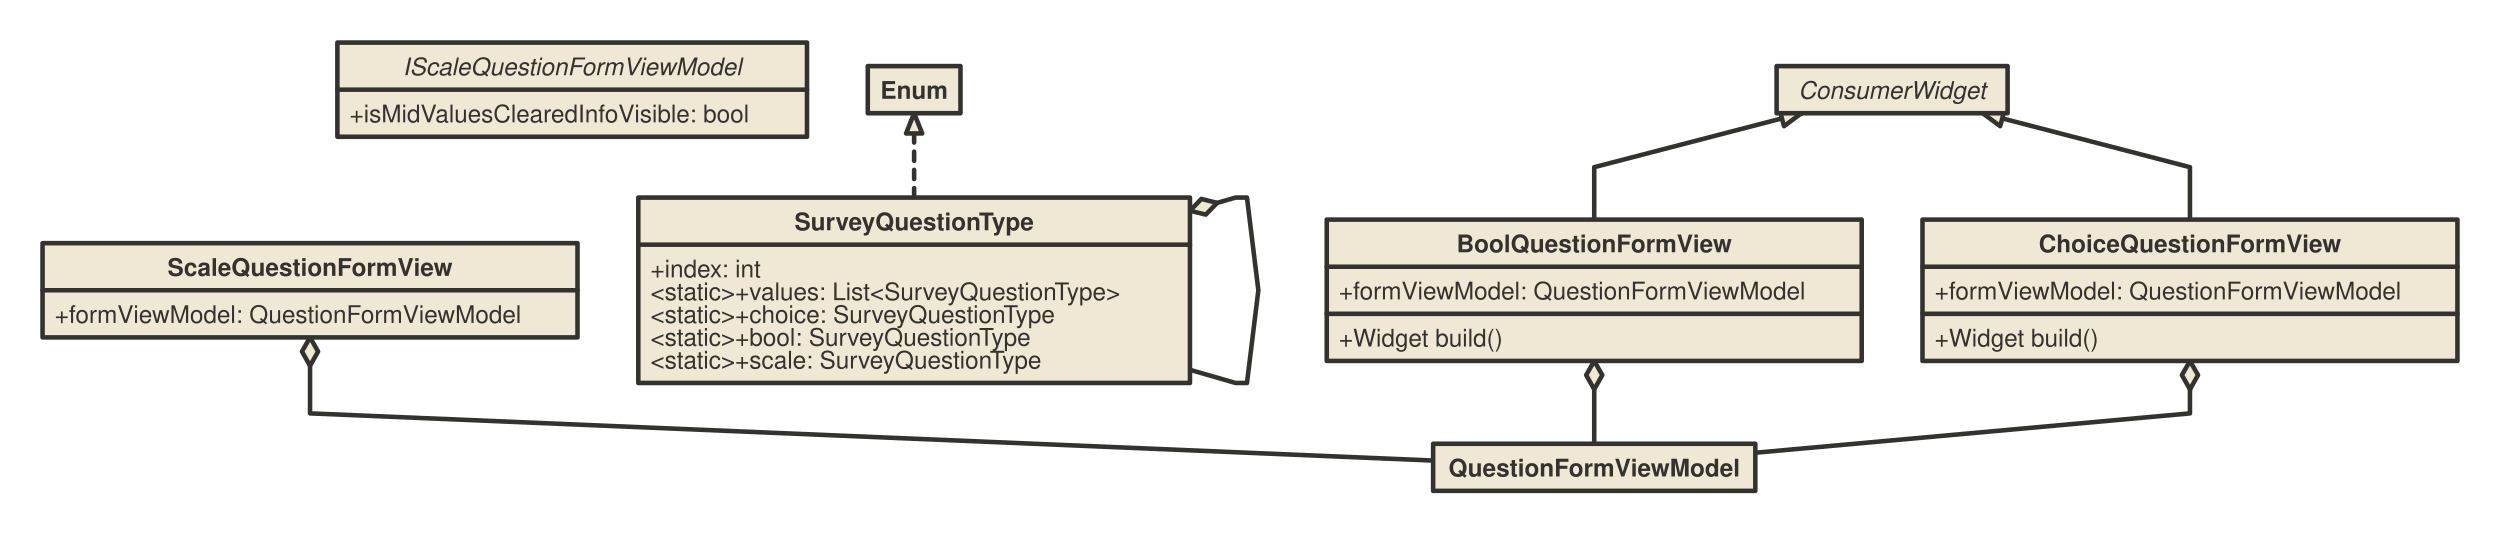
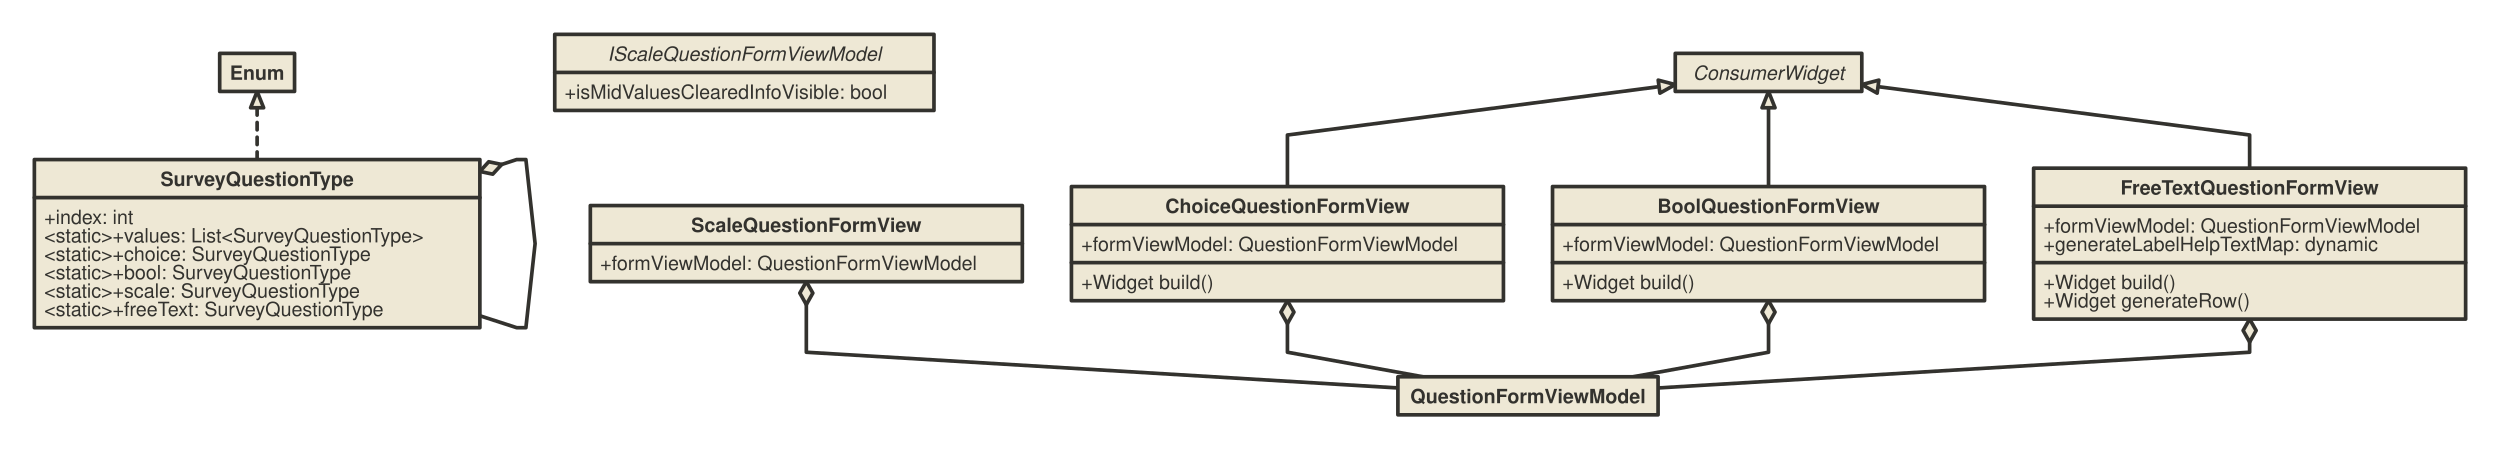
- <svg xmlns="http://www.w3.org/2000/svg" version="1.1" baseProfile="full" width="1645.0" height="351.0" viewbox="0 0 1645 351">
+ <svg xmlns="http://www.w3.org/2000/svg" version="1.1" baseProfile="full" width="2037.0" height="366.0" viewbox="0 0 2037 366">
  <g stroke-width="1.0" text-align="left" font="12pt Helvetica, Arial, sans-serif" font-size="12pt" font-family="Helvetica" font-weight="normal" font-style="normal">
    <g font-family="Helvetica" font-size="12pt" font-weight="bold" font-style="normal" stroke-width="3.0" stroke-linejoin="round" stroke-linecap="round" stroke="#33322E">
      <g stroke="transparent" fill="transparent">
-         <rect x="0.0" y="0.0" height="351.0" width="1645.0" stroke="none" />
+         <rect x="0.0" y="0.0" height="366.0" width="2037.0" stroke="none" />
      </g>
      <g transform="translate(8, 8)" fill="#33322E">
        <g transform="translate(20, 20)" fill="#eee8d5" font-family="Helvetica" font-size="12pt" font-weight="normal" font-style="normal">
-           <path d="M176.0 212.7 L176 244 L915 275.047 L915.0 275.0 " fill="none" />
+           <path d="M380.8 106.0 L393 102 L400.5 102 L400.5 102 L408 170.5 L408 170.5 L400.5 239 L400.5 239 L393 239 L393 239 L363 229.284 L363.0 229.3 " fill="none" />
          <g fill="#eee8d5">
-             <path d="M181.3 203.3 L176.0 212.7 L170.7 203.3 L176.0 194.0 Z" />
-           </g>
-           <path d="M772.9 105.5 L785 102 L792.5 102 L792.5 102 L800 163 L800 163 L792.5 224 L792.5 224 L785 224 L785 224 L755 215.348 L755.0 215.3 " fill="none" />
-           <g fill="#eee8d5">
-             <path d="M762.5 102.9 L772.9 105.5 L765.4 113.2 L755.0 110.7 Z" />
+             <path d="M370.2 103.8 L380.8 106.0 L373.5 113.9 L363.0 111.7 Z" />
          </g>
          <g stroke-dasharray="6 6">
-             <path d="M573.5 59.8 L573.5 82 L573.5 102 L573.5 102.0 " fill="none" />
+             <path d="M181.5 59.8 L181.5 82 L181.5 102 L181.5 102.0 " fill="none" />
          </g>
-           <path d="M578.8 59.8 L573.5 59.8 L568.2 59.8 L573.5 46.5 Z" />
-           <path d="M1021.0 228.2 L1021 244 L1021 264 L1021.0 264.0 " fill="none" />
+           <path d="M186.8 59.8 L181.5 59.8 L176.2 59.8 L181.5 46.5 Z" />
+           <path d="M629.0 220.2 L629 259 L1111 288.1 L1111.0 288.1 " fill="none" />
          <g fill="#eee8d5">
-             <path d="M1026.3 218.8 L1021.0 228.2 L1015.7 218.8 L1021.0 209.5 Z" />
+             <path d="M634.3 210.8 L629.0 220.2 L623.7 210.8 L629.0 201.5 Z" />
          </g>
-           <path d="M1144.5 49.9 L1021 82 L1021 116.5 L1021.0 116.5 " fill="none" />
-           <path d="M1145.9 55.0 L1144.5 49.9 L1143.2 44.7 L1157.4 46.5 Z" />
-           <path d="M1413.0 228.2 L1413 244 L1127 269.901 L1127.0 269.9 " fill="none" />
+           <path d="M1021.0 235.7 L1021 259 L1131.423 279 L1131.4 279.0 " fill="none" />
          <g fill="#eee8d5">
-             <path d="M1418.3 218.8 L1413.0 228.2 L1407.7 218.8 L1413.0 209.5 Z" />
+             <path d="M1026.3 226.3 L1021.0 235.7 L1015.7 226.3 L1021.0 217.0 Z" />
          </g>
-           <path d="M1289.5 49.9 L1413 82 L1413 116.5 L1413.0 116.5 " fill="none" />
-           <path d="M1290.8 44.7 L1289.5 49.9 L1288.1 55.0 L1276.6 46.5 Z" />
+           <path d="M1323.8 42.6 L1021 82 L1021 124 L1021.0 124.0 " fill="none" />
+           <path d="M1324.5 47.9 L1323.8 42.6 L1323.1 37.3 L1337.0 40.9 Z" />
+           <path d="M1413.0 235.7 L1413 259 L1302.577 279 L1302.6 279.0 " fill="none" />
+           <g fill="#eee8d5">
+             <path d="M1418.3 226.3 L1413.0 235.7 L1407.7 226.3 L1413.0 217.0 Z" />
+           </g>
+           <path d="M1413.0 59.8 L1413 82 L1413 124 L1413.0 124.0 " fill="none" />
+           <path d="M1418.3 59.8 L1413.0 59.8 L1407.7 59.8 L1413.0 46.5 Z" />
+           <path d="M1805.0 250.7 L1805 259 L1323 288.1 L1323.0 288.1 " fill="none" />
+           <g fill="#eee8d5">
+             <path d="M1810.3 241.3 L1805.0 250.7 L1799.7 241.3 L1805.0 232.0 Z" />
+           </g>
+           <path d="M1502.2 42.6 L1805 82 L1805 109 L1805.0 109.0 " fill="none" />
+           <path d="M1502.9 37.3 L1502.2 42.6 L1501.5 47.9 L1489.0 40.9 Z" />
+           <g data-name="SurveyQuestionType">
+             <g fill="#eee8d5" stroke="#33322E" data-name="SurveyQuestionType">
+               <rect x="0.0" y="102.0" height="137.0" width="363.0" data-name="SurveyQuestionType" />
+               <path d="M0.0 133.0 L363.0 133.0" fill="none" data-name="SurveyQuestionType" />
+             </g>
+             <g transform="translate(0, 102)" font-family="Helvetica" font-size="12pt" font-weight="bold" font-style="normal" data-name="SurveyQuestionType">
+               <g transform="translate(8, 8)" fill="#33322E" text-align="center" data-name="SurveyQuestionType">
+                 <text x="173.5" y="13.5" stroke="none" text-anchor="middle" data-name="SurveyQuestionType">SurveyQuestionType</text>
+               </g>
+             </g>
+             <g transform="translate(0, 133)" font-family="Helvetica" font-size="12pt" font-weight="normal" font-style="normal" data-name="SurveyQuestionType">
+               <g transform="translate(8, 8)" fill="#33322E" text-align="left" data-name="SurveyQuestionType">
+                 <text x="0.0" y="13.5" stroke="none" data-name="SurveyQuestionType">+index: int</text>
+                 <text x="0.0" y="28.5" stroke="none" data-name="SurveyQuestionType">&lt;static&gt;+values: List&lt;SurveyQuestionType&gt;</text>
+                 <text x="0.0" y="43.5" stroke="none" data-name="SurveyQuestionType">&lt;static&gt;+choice: SurveyQuestionType</text>
+                 <text x="0.0" y="58.5" stroke="none" data-name="SurveyQuestionType">&lt;static&gt;+bool: SurveyQuestionType</text>
+                 <text x="0.0" y="73.5" stroke="none" data-name="SurveyQuestionType">&lt;static&gt;+scale: SurveyQuestionType</text>
+                 <text x="0.0" y="88.5" stroke="none" data-name="SurveyQuestionType">&lt;static&gt;+freeText: SurveyQuestionType</text>
+               </g>
+             </g>
+           </g>
+           <g data-name="Enum">
+             <g fill="#eee8d5" stroke="#33322E" data-name="Enum">
+               <rect x="151.0" y="15.5" height="31.0" width="61.0" data-name="Enum" />
+             </g>
+             <g transform="translate(151, 15.5)" font-family="Helvetica" font-size="12pt" font-weight="bold" font-style="normal" data-name="Enum">
+               <g transform="translate(8, 8)" fill="#33322E" text-align="center" data-name="Enum">
+                 <text x="22.5" y="13.5" stroke="none" text-anchor="middle" data-name="Enum">Enum</text>
+               </g>
+             </g>
+           </g>
          <g data-name="IScaleQuestionFormViewModel">
            <g fill="#eee8d5" stroke="#33322E" data-name="IScaleQuestionFormViewModel">
-               <rect x="194.0" y="0.0" height="62.0" width="309.0" data-name="IScaleQuestionFormViewModel" />
-               <path d="M194.0 31.0 L503.0 31.0" fill="none" data-name="IScaleQuestionFormViewModel" />
+               <rect x="424.0" y="0.0" height="62.0" width="309.0" data-name="IScaleQuestionFormViewModel" />
+               <path d="M424.0 31.0 L733.0 31.0" fill="none" data-name="IScaleQuestionFormViewModel" />
            </g>
-             <g transform="translate(194, 0)" font-family="Helvetica" font-size="12pt" font-weight="normal" font-style="italic" data-name="IScaleQuestionFormViewModel">
+             <g transform="translate(424, 0)" font-family="Helvetica" font-size="12pt" font-weight="normal" font-style="italic" data-name="IScaleQuestionFormViewModel">
              <g transform="translate(8, 8)" fill="#33322E" text-align="center" data-name="IScaleQuestionFormViewModel">
                <text x="146.5" y="13.5" stroke="none" text-anchor="middle" data-name="IScaleQuestionFormViewModel">IScaleQuestionFormViewModel</text>
              </g>
            </g>
-             <g transform="translate(194, 31)" font-family="Helvetica" font-size="12pt" font-weight="normal" font-style="normal" data-name="IScaleQuestionFormViewModel">
+             <g transform="translate(424, 31)" font-family="Helvetica" font-size="12pt" font-weight="normal" font-style="normal" data-name="IScaleQuestionFormViewModel">
              <g transform="translate(8, 8)" fill="#33322E" text-align="left" data-name="IScaleQuestionFormViewModel">
                <text x="0.0" y="13.5" stroke="none" data-name="IScaleQuestionFormViewModel">+isMidValuesClearedInfoVisible: bool</text>
              </g>
            </g>
          </g>
          <g data-name="ScaleQuestionFormView">
            <g fill="#eee8d5" stroke="#33322E" data-name="ScaleQuestionFormView">
-               <rect x="0.0" y="132.0" height="62.0" width="352.0" data-name="ScaleQuestionFormView" />
-               <path d="M0.0 163.0 L352.0 163.0" fill="none" data-name="ScaleQuestionFormView" />
+               <rect x="453.0" y="139.5" height="62.0" width="352.0" data-name="ScaleQuestionFormView" />
+               <path d="M453.0 170.5 L805.0 170.5" fill="none" data-name="ScaleQuestionFormView" />
            </g>
-             <g transform="translate(0, 132)" font-family="Helvetica" font-size="12pt" font-weight="bold" font-style="normal" data-name="ScaleQuestionFormView">
+             <g transform="translate(453, 139.5)" font-family="Helvetica" font-size="12pt" font-weight="bold" font-style="normal" data-name="ScaleQuestionFormView">
              <g transform="translate(8, 8)" fill="#33322E" text-align="center" data-name="ScaleQuestionFormView">
                <text x="168.0" y="13.5" stroke="none" text-anchor="middle" data-name="ScaleQuestionFormView">ScaleQuestionFormView</text>
              </g>
            </g>
-             <g transform="translate(0, 163)" font-family="Helvetica" font-size="12pt" font-weight="normal" font-style="normal" data-name="ScaleQuestionFormView">
+             <g transform="translate(453, 170.5)" font-family="Helvetica" font-size="12pt" font-weight="normal" font-style="normal" data-name="ScaleQuestionFormView">
              <g transform="translate(8, 8)" fill="#33322E" text-align="left" data-name="ScaleQuestionFormView">
                <text x="0.0" y="13.5" stroke="none" data-name="ScaleQuestionFormView">+formViewModel: QuestionFormViewModel</text>
              </g>
            </g>
          </g>
          <g data-name="QuestionFormViewModel">
            <g fill="#eee8d5" stroke="#33322E" data-name="QuestionFormViewModel">
-               <rect x="915.0" y="264.0" height="31.0" width="212.0" data-name="QuestionFormViewModel" />
+               <rect x="1111.0" y="279.0" height="31.0" width="212.0" data-name="QuestionFormViewModel" />
            </g>
-             <g transform="translate(915, 264)" font-family="Helvetica" font-size="12pt" font-weight="bold" font-style="normal" data-name="QuestionFormViewModel">
+             <g transform="translate(1111, 279)" font-family="Helvetica" font-size="12pt" font-weight="bold" font-style="normal" data-name="QuestionFormViewModel">
              <g transform="translate(8, 8)" fill="#33322E" text-align="center" data-name="QuestionFormViewModel">
                <text x="98.0" y="13.5" stroke="none" text-anchor="middle" data-name="QuestionFormViewModel">QuestionFormViewModel</text>
              </g>
            </g>
          </g>
-           <g data-name="SurveyQuestionType">
-             <g fill="#eee8d5" stroke="#33322E" data-name="SurveyQuestionType">
-               <rect x="392.0" y="102.0" height="122.0" width="363.0" data-name="SurveyQuestionType" />
-               <path d="M392.0 133.0 L755.0 133.0" fill="none" data-name="SurveyQuestionType" />
+           <g data-name="ChoiceQuestionFormView">
+             <g fill="#eee8d5" stroke="#33322E" data-name="ChoiceQuestionFormView">
+               <rect x="845.0" y="124.0" height="93.0" width="352.0" data-name="ChoiceQuestionFormView" />
+               <path d="M845.0 155.0 L1197.0 155.0" fill="none" data-name="ChoiceQuestionFormView" />
+               <path d="M845.0 186.0 L1197.0 186.0" fill="none" data-name="ChoiceQuestionFormView" />
            </g>
-             <g transform="translate(392, 102)" font-family="Helvetica" font-size="12pt" font-weight="bold" font-style="normal" data-name="SurveyQuestionType">
-               <g transform="translate(8, 8)" fill="#33322E" text-align="center" data-name="SurveyQuestionType">
-                 <text x="173.5" y="13.5" stroke="none" text-anchor="middle" data-name="SurveyQuestionType">SurveyQuestionType</text>
+             <g transform="translate(845, 124)" font-family="Helvetica" font-size="12pt" font-weight="bold" font-style="normal" data-name="ChoiceQuestionFormView">
+               <g transform="translate(8, 8)" fill="#33322E" text-align="center" data-name="ChoiceQuestionFormView">
+                 <text x="168.0" y="13.5" stroke="none" text-anchor="middle" data-name="ChoiceQuestionFormView">ChoiceQuestionFormView</text>
              </g>
            </g>
-             <g transform="translate(392, 133)" font-family="Helvetica" font-size="12pt" font-weight="normal" font-style="normal" data-name="SurveyQuestionType">
-               <g transform="translate(8, 8)" fill="#33322E" text-align="left" data-name="SurveyQuestionType">
-                 <text x="0.0" y="13.5" stroke="none" data-name="SurveyQuestionType">+index: int</text>
-                 <text x="0.0" y="28.5" stroke="none" data-name="SurveyQuestionType">&lt;static&gt;+values: List&lt;SurveyQuestionType&gt;</text>
-                 <text x="0.0" y="43.5" stroke="none" data-name="SurveyQuestionType">&lt;static&gt;+choice: SurveyQuestionType</text>
-                 <text x="0.0" y="58.5" stroke="none" data-name="SurveyQuestionType">&lt;static&gt;+bool: SurveyQuestionType</text>
-                 <text x="0.0" y="73.5" stroke="none" data-name="SurveyQuestionType">&lt;static&gt;+scale: SurveyQuestionType</text>
+             <g transform="translate(845, 155)" font-family="Helvetica" font-size="12pt" font-weight="normal" font-style="normal" data-name="ChoiceQuestionFormView">
+               <g transform="translate(8, 8)" fill="#33322E" text-align="left" data-name="ChoiceQuestionFormView">
+                 <text x="0.0" y="13.5" stroke="none" data-name="ChoiceQuestionFormView">+formViewModel: QuestionFormViewModel</text>
+               </g>
+             </g>
+             <g transform="translate(845, 186)" font-family="Helvetica" font-size="12pt" font-weight="normal" font-style="normal" data-name="ChoiceQuestionFormView">
+               <g transform="translate(8, 8)" fill="#33322E" text-align="left" data-name="ChoiceQuestionFormView">
+                 <text x="0.0" y="13.5" stroke="none" data-name="ChoiceQuestionFormView">+Widget build()</text>
              </g>
            </g>
          </g>
-           <g data-name="Enum">
-             <g fill="#eee8d5" stroke="#33322E" data-name="Enum">
-               <rect x="543.0" y="15.5" height="31.0" width="61.0" data-name="Enum" />
+           <g data-name="ConsumerWidget">
+             <g fill="#eee8d5" stroke="#33322E" data-name="ConsumerWidget">
+               <rect x="1337.0" y="15.5" height="31.0" width="152.0" data-name="ConsumerWidget" />
            </g>
-             <g transform="translate(543, 15.5)" font-family="Helvetica" font-size="12pt" font-weight="bold" font-style="normal" data-name="Enum">
-               <g transform="translate(8, 8)" fill="#33322E" text-align="center" data-name="Enum">
-                 <text x="22.5" y="13.5" stroke="none" text-anchor="middle" data-name="Enum">Enum</text>
+             <g transform="translate(1337, 15.5)" font-family="Helvetica" font-size="12pt" font-weight="normal" font-style="italic" data-name="ConsumerWidget">
+               <g transform="translate(8, 8)" fill="#33322E" text-align="center" data-name="ConsumerWidget">
+                 <text x="68.0" y="13.5" stroke="none" text-anchor="middle" data-name="ConsumerWidget">ConsumerWidget</text>
              </g>
            </g>
          </g>
          <g data-name="BoolQuestionFormView">
            <g fill="#eee8d5" stroke="#33322E" data-name="BoolQuestionFormView">
-               <rect x="845.0" y="116.5" height="93.0" width="352.0" data-name="BoolQuestionFormView" />
-               <path d="M845.0 147.5 L1197.0 147.5" fill="none" data-name="BoolQuestionFormView" />
-               <path d="M845.0 178.5 L1197.0 178.5" fill="none" data-name="BoolQuestionFormView" />
+               <rect x="1237.0" y="124.0" height="93.0" width="352.0" data-name="BoolQuestionFormView" />
+               <path d="M1237.0 155.0 L1589.0 155.0" fill="none" data-name="BoolQuestionFormView" />
+               <path d="M1237.0 186.0 L1589.0 186.0" fill="none" data-name="BoolQuestionFormView" />
            </g>
-             <g transform="translate(845, 116.5)" font-family="Helvetica" font-size="12pt" font-weight="bold" font-style="normal" data-name="BoolQuestionFormView">
+             <g transform="translate(1237, 124)" font-family="Helvetica" font-size="12pt" font-weight="bold" font-style="normal" data-name="BoolQuestionFormView">
              <g transform="translate(8, 8)" fill="#33322E" text-align="center" data-name="BoolQuestionFormView">
                <text x="168.0" y="13.5" stroke="none" text-anchor="middle" data-name="BoolQuestionFormView">BoolQuestionFormView</text>
              </g>
            </g>
-             <g transform="translate(845, 147.5)" font-family="Helvetica" font-size="12pt" font-weight="normal" font-style="normal" data-name="BoolQuestionFormView">
+             <g transform="translate(1237, 155)" font-family="Helvetica" font-size="12pt" font-weight="normal" font-style="normal" data-name="BoolQuestionFormView">
              <g transform="translate(8, 8)" fill="#33322E" text-align="left" data-name="BoolQuestionFormView">
                <text x="0.0" y="13.5" stroke="none" data-name="BoolQuestionFormView">+formViewModel: QuestionFormViewModel</text>
              </g>
            </g>
-             <g transform="translate(845, 178.5)" font-family="Helvetica" font-size="12pt" font-weight="normal" font-style="normal" data-name="BoolQuestionFormView">
+             <g transform="translate(1237, 186)" font-family="Helvetica" font-size="12pt" font-weight="normal" font-style="normal" data-name="BoolQuestionFormView">
              <g transform="translate(8, 8)" fill="#33322E" text-align="left" data-name="BoolQuestionFormView">
                <text x="0.0" y="13.5" stroke="none" data-name="BoolQuestionFormView">+Widget build()</text>
              </g>
            </g>
          </g>
-           <g data-name="ConsumerWidget">
-             <g fill="#eee8d5" stroke="#33322E" data-name="ConsumerWidget">
-               <rect x="1141.0" y="15.5" height="31.0" width="152.0" data-name="ConsumerWidget" />
+           <g data-name="FreeTextQuestionFormView">
+             <g fill="#eee8d5" stroke="#33322E" data-name="FreeTextQuestionFormView">
+               <rect x="1629.0" y="109.0" height="123.0" width="352.0" data-name="FreeTextQuestionFormView" />
+               <path d="M1629.0 140.0 L1981.0 140.0" fill="none" data-name="FreeTextQuestionFormView" />
+               <path d="M1629.0 186.0 L1981.0 186.0" fill="none" data-name="FreeTextQuestionFormView" />
            </g>
-             <g transform="translate(1141, 15.5)" font-family="Helvetica" font-size="12pt" font-weight="normal" font-style="italic" data-name="ConsumerWidget">
-               <g transform="translate(8, 8)" fill="#33322E" text-align="center" data-name="ConsumerWidget">
-                 <text x="68.0" y="13.5" stroke="none" text-anchor="middle" data-name="ConsumerWidget">ConsumerWidget</text>
+             <g transform="translate(1629, 109)" font-family="Helvetica" font-size="12pt" font-weight="bold" font-style="normal" data-name="FreeTextQuestionFormView">
+               <g transform="translate(8, 8)" fill="#33322E" text-align="center" data-name="FreeTextQuestionFormView">
+                 <text x="168.0" y="13.5" stroke="none" text-anchor="middle" data-name="FreeTextQuestionFormView">FreeTextQuestionFormView</text>
              </g>
            </g>
-           </g>
-           <g data-name="ChoiceQuestionFormView">
-             <g fill="#eee8d5" stroke="#33322E" data-name="ChoiceQuestionFormView">
-               <rect x="1237.0" y="116.5" height="93.0" width="352.0" data-name="ChoiceQuestionFormView" />
-               <path d="M1237.0 147.5 L1589.0 147.5" fill="none" data-name="ChoiceQuestionFormView" />
-               <path d="M1237.0 178.5 L1589.0 178.5" fill="none" data-name="ChoiceQuestionFormView" />
-             </g>
-             <g transform="translate(1237, 116.5)" font-family="Helvetica" font-size="12pt" font-weight="bold" font-style="normal" data-name="ChoiceQuestionFormView">
-               <g transform="translate(8, 8)" fill="#33322E" text-align="center" data-name="ChoiceQuestionFormView">
-                 <text x="168.0" y="13.5" stroke="none" text-anchor="middle" data-name="ChoiceQuestionFormView">ChoiceQuestionFormView</text>
+             <g transform="translate(1629, 140)" font-family="Helvetica" font-size="12pt" font-weight="normal" font-style="normal" data-name="FreeTextQuestionFormView">
+               <g transform="translate(8, 8)" fill="#33322E" text-align="left" data-name="FreeTextQuestionFormView">
+                 <text x="0.0" y="13.5" stroke="none" data-name="FreeTextQuestionFormView">+formViewModel: QuestionFormViewModel</text>
+                 <text x="0.0" y="28.5" stroke="none" data-name="FreeTextQuestionFormView">+generateLabelHelpTextMap: dynamic</text>
              </g>
            </g>
-             <g transform="translate(1237, 147.5)" font-family="Helvetica" font-size="12pt" font-weight="normal" font-style="normal" data-name="ChoiceQuestionFormView">
-               <g transform="translate(8, 8)" fill="#33322E" text-align="left" data-name="ChoiceQuestionFormView">
-                 <text x="0.0" y="13.5" stroke="none" data-name="ChoiceQuestionFormView">+formViewModel: QuestionFormViewModel</text>
-               </g>
-             </g>
-             <g transform="translate(1237, 178.5)" font-family="Helvetica" font-size="12pt" font-weight="normal" font-style="normal" data-name="ChoiceQuestionFormView">
-               <g transform="translate(8, 8)" fill="#33322E" text-align="left" data-name="ChoiceQuestionFormView">
-                 <text x="0.0" y="13.5" stroke="none" data-name="ChoiceQuestionFormView">+Widget build()</text>
+             <g transform="translate(1629, 186)" font-family="Helvetica" font-size="12pt" font-weight="normal" font-style="normal" data-name="FreeTextQuestionFormView">
+               <g transform="translate(8, 8)" fill="#33322E" text-align="left" data-name="FreeTextQuestionFormView">
+                 <text x="0.0" y="13.5" stroke="none" data-name="FreeTextQuestionFormView">+Widget build()</text>
+                 <text x="0.0" y="28.5" stroke="none" data-name="FreeTextQuestionFormView">+Widget generateRow()</text>
              </g>
            </g>
          </g>
        </g>
      </g>
    </g>
  </g>
</svg>
